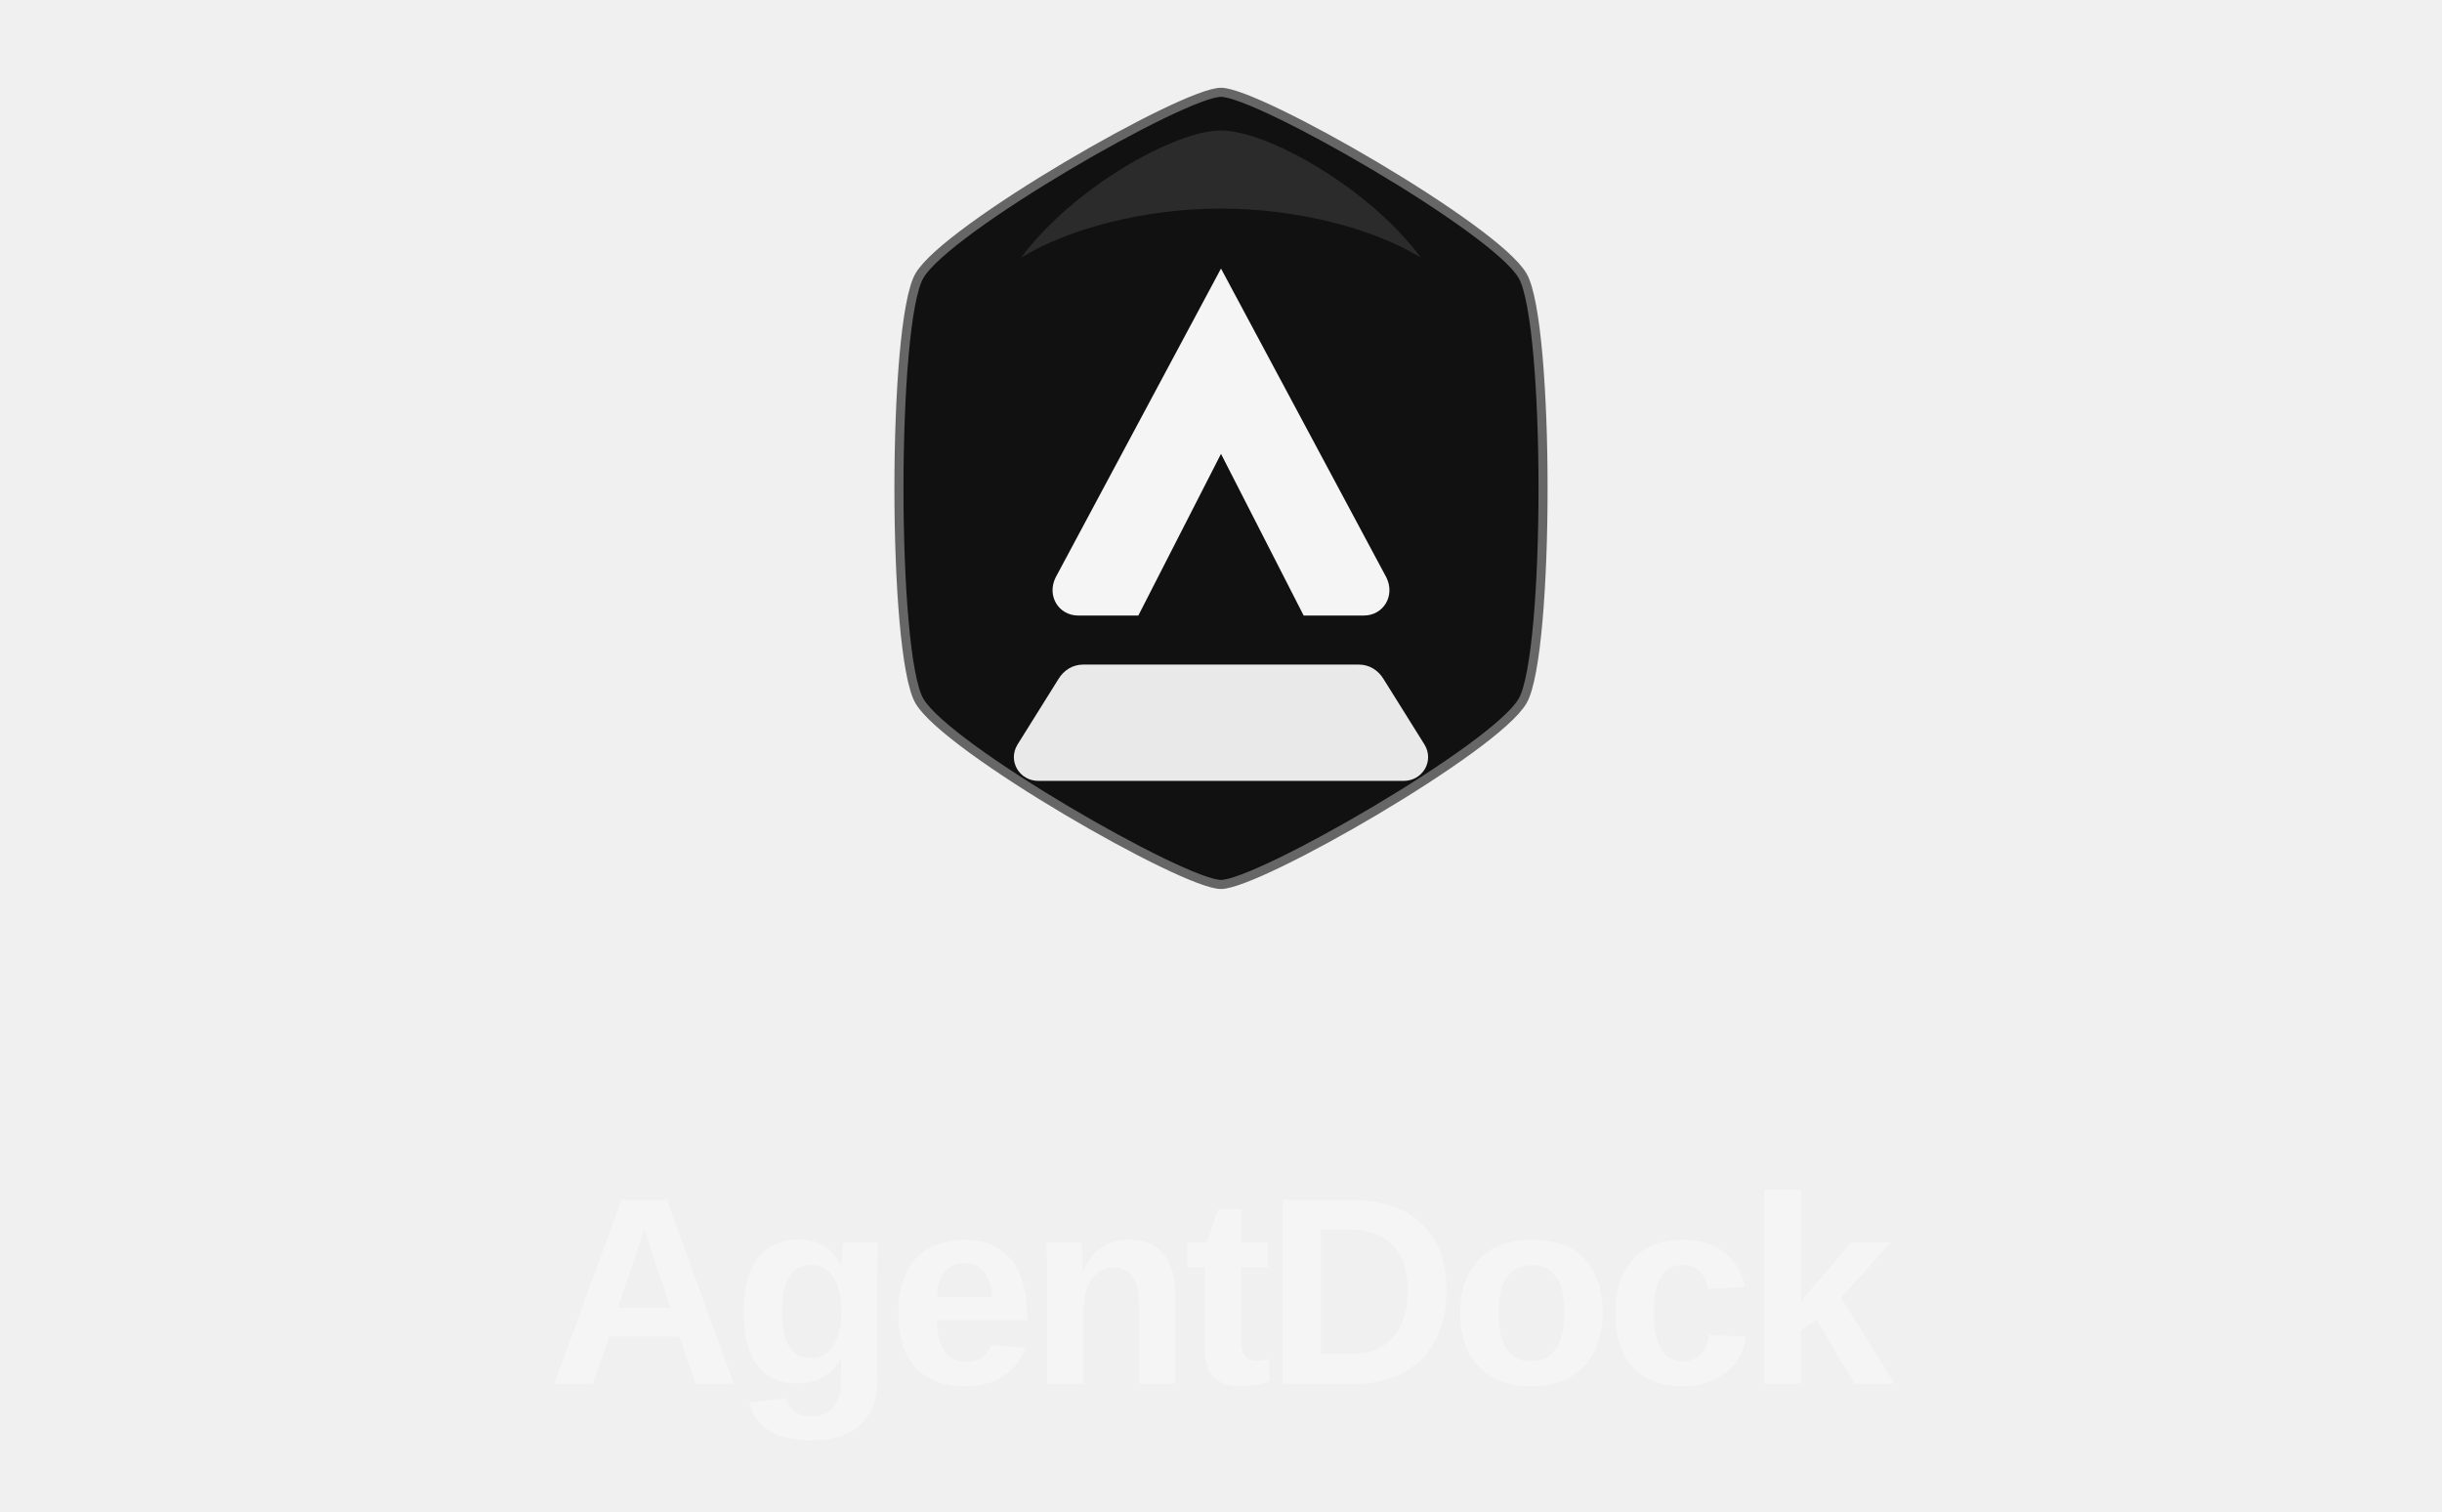
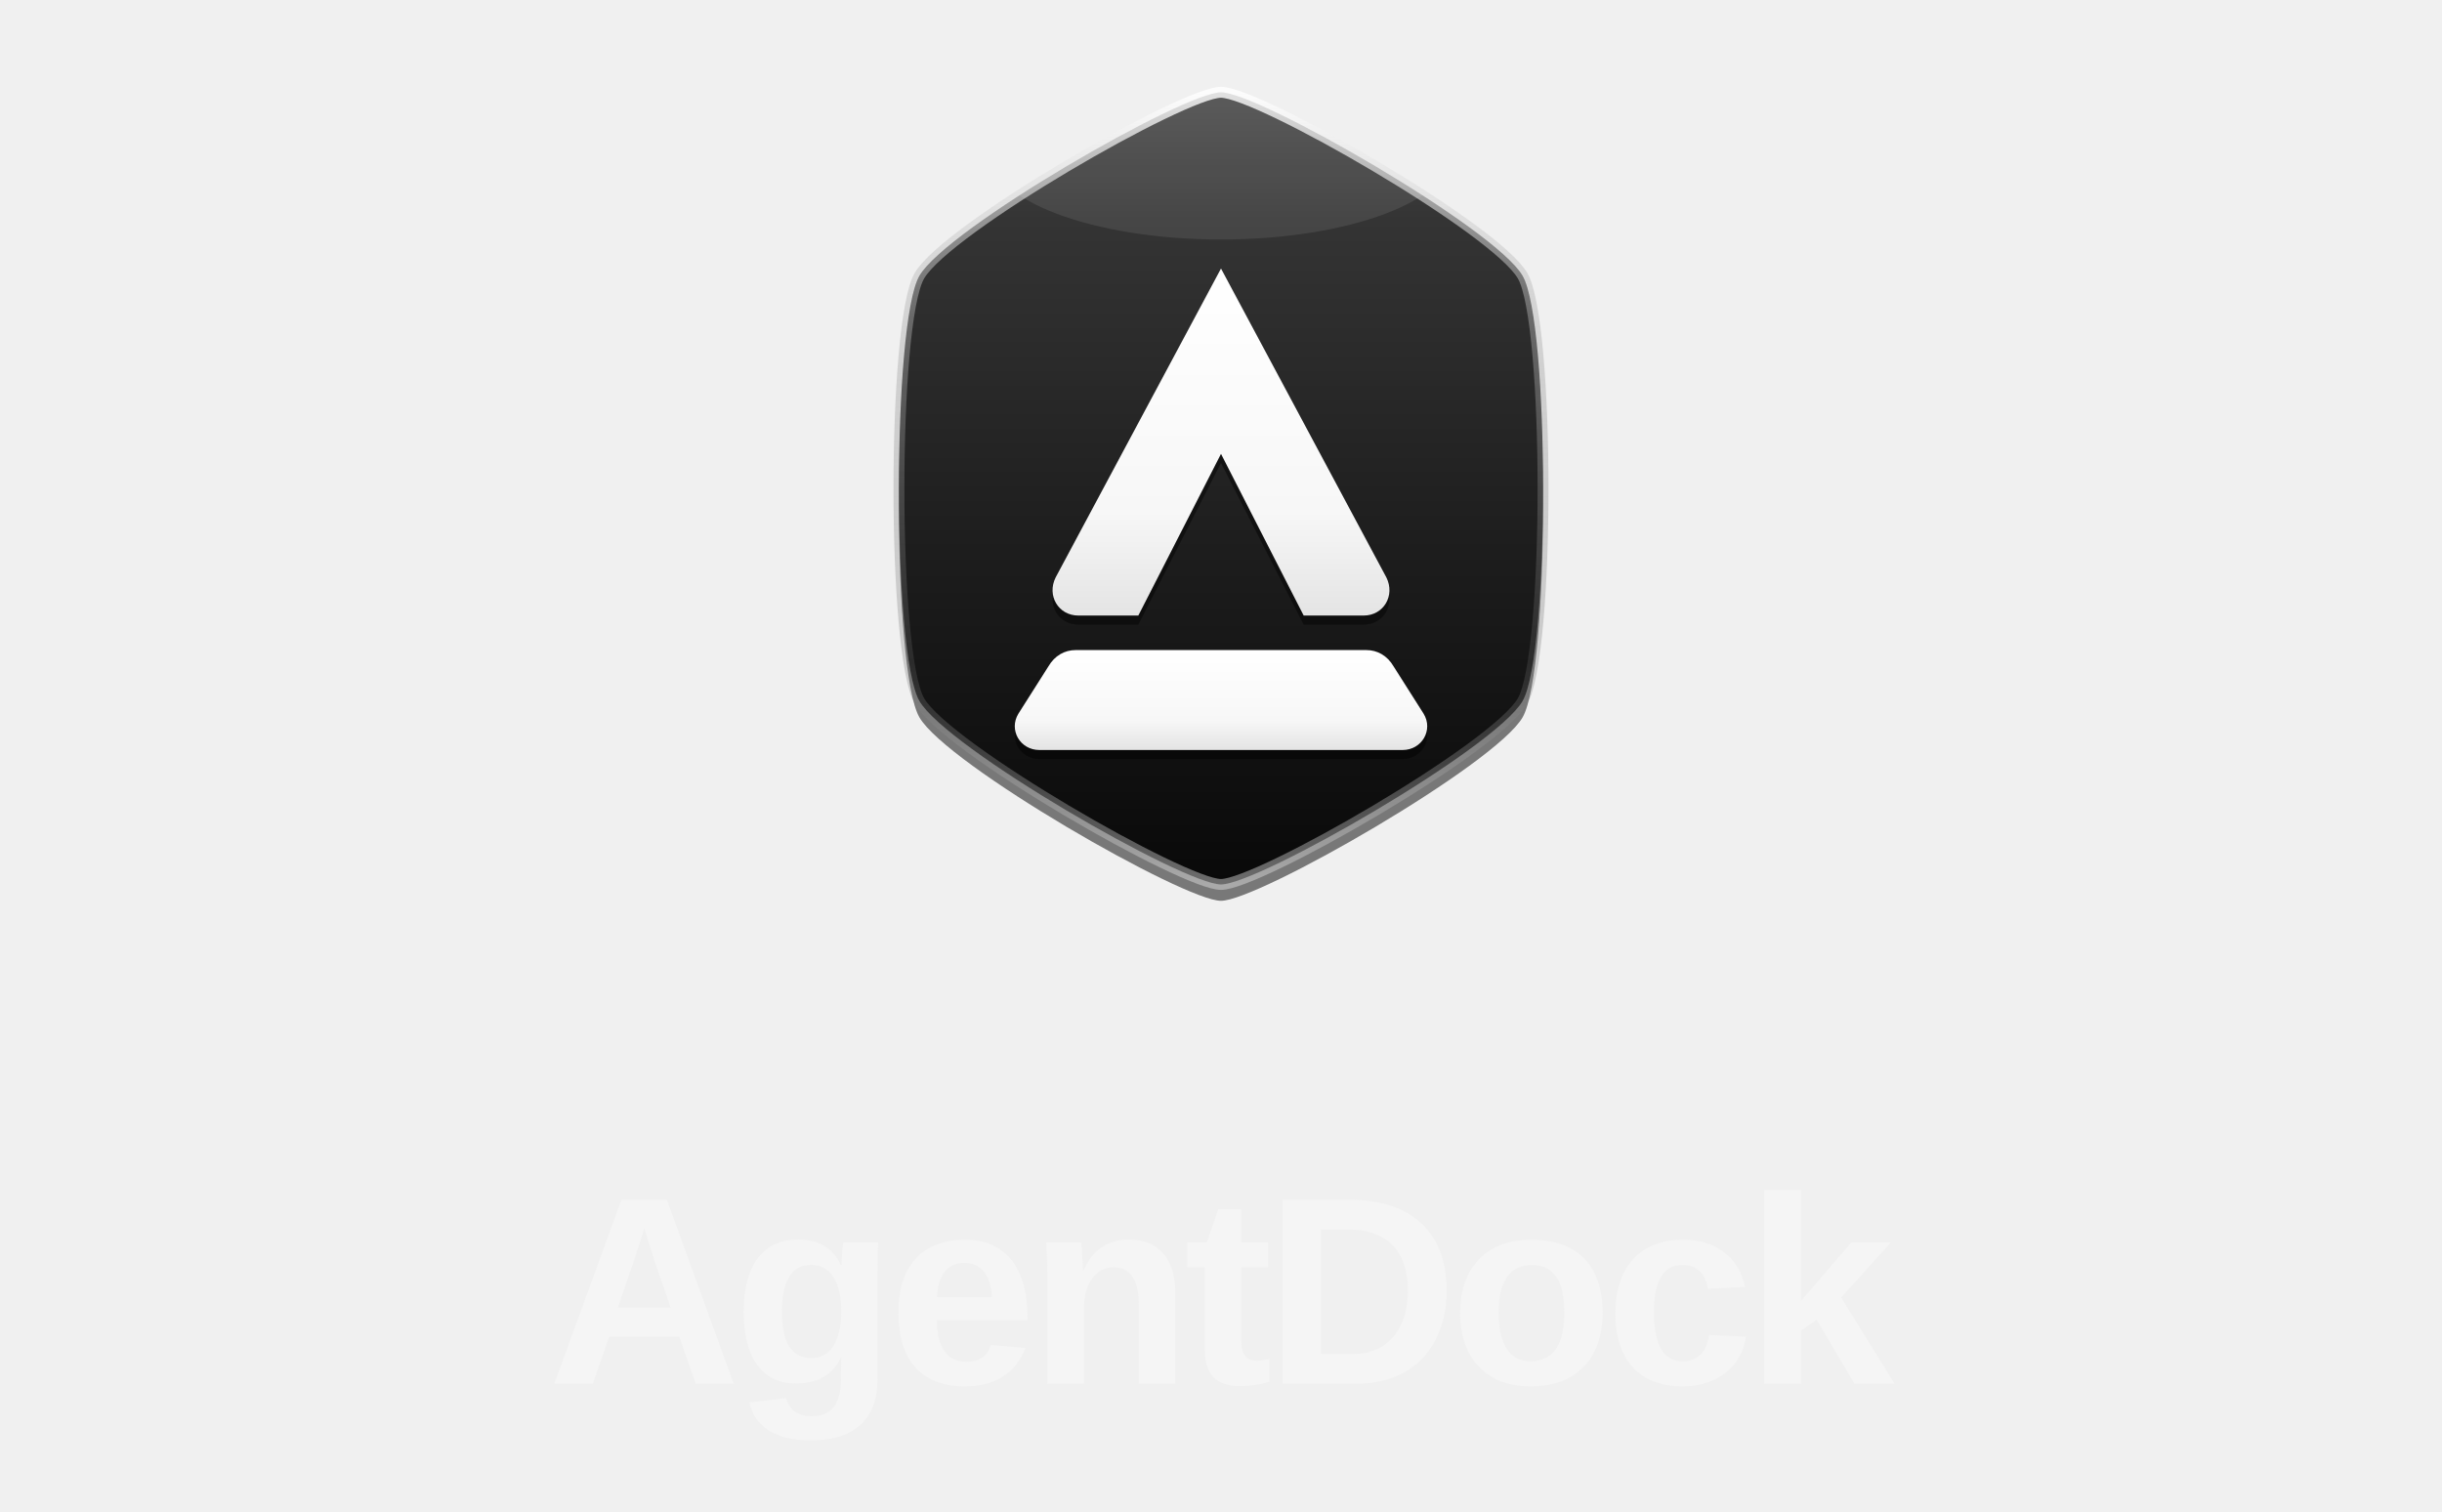
- <svg xmlns="http://www.w3.org/2000/svg" viewBox="0 0 420 260" role="img" aria-label="AgentDock">
+ <svg xmlns="http://www.w3.org/2000/svg" viewBox="0 0 420 260" role="img" aria-labelledby="title desc">
+   <defs>
+     <linearGradient id="badge" x1="0" y1="0" x2="0" y2="1">
+       <stop offset="0" stop-color="#4A4A4A" />
+       <stop offset="0.16" stop-color="#343434" />
+       <stop offset="0.58" stop-color="#1D1D1D" />
+       <stop offset="1" stop-color="#090909" />
+     </linearGradient>
+     <linearGradient id="rim" x1="0" y1="0" x2="0" y2="1">
+       <stop offset="0" stop-color="#FFFFFF" stop-opacity="0.82" />
+       <stop offset="0.28" stop-color="#B2B2B2" stop-opacity="0.46" />
+       <stop offset="0.72" stop-color="#686868" stop-opacity="0.26" />
+       <stop offset="1" stop-color="#E2E2E2" stop-opacity="0.46" />
+     </linearGradient>
+     <linearGradient id="mark" x1="0" y1="0" x2="0" y2="1">
+       <stop offset="0" stop-color="#FFFFFF" />
+       <stop offset="0.7" stop-color="#F7F7F7" />
+       <stop offset="1" stop-color="#E4E4E4" />
+     </linearGradient>
+     <clipPath id="badge-clip">
+       <path d="M512 76C553 76 814 226 844 278C874 330 874 694 844 746C814 798 553 948 512 948C471 948 210 798 180 746C150 694 150 330 180 278C210 226 471 76 512 76Z" />
+     </clipPath>
+   </defs>
  <g transform="translate(130 4) scale(0.15625)">
-     <path d="M512 76 C553 76 814 226 844 278 C874 330 874 694 844 746 C814 798 553 948 512 948 C471 948 210 798 180 746 C150 694 150 330 180 278 C210 226 471 76 512 76 Z" fill="#111111" stroke="#666666" stroke-width="10" />
-     <path d="M292 258 C350 180 462 118 512 118 C562 118 674 180 732 258 C680 226 596 204 512 204 C428 204 344 226 292 258 Z" fill="#2b2b2b" />
-     <path d="M512 270 L694 610 C704 630 691 652 669 652 H603 L512 474 L421 652 H355 C333 652 320 630 330 610 L512 270 Z" fill="#f5f5f5" />
-     <path d="M360 706 H664 C675 706 685 712 691 722 L736 794 C747 812 734 834 713 834 H311 C290 834 277 812 288 794 L333 722 C339 712 349 706 360 706 Z" fill="#e9e9e9" />
+     <path d="M512 76C553 76 814 226 844 278C874 330 874 694 844 746C814 798 553 948 512 948C471 948 210 798 180 746C150 694 150 330 180 278C210 226 471 76 512 76Z" transform="translate(0 18)" fill="#000000" opacity="0.5" />
+     <path d="M512 76C553 76 814 226 844 278C874 330 874 694 844 746C814 798 553 948 512 948C471 948 210 798 180 746C150 694 150 330 180 278C210 226 471 76 512 76Z" fill="url(#badge)" />
+     <path d="M512 76C553 76 814 226 844 278C874 330 874 694 844 746C814 798 553 948 512 948C471 948 210 798 180 746C150 694 150 330 180 278C210 226 471 76 512 76Z" fill="none" stroke="url(#rim)" stroke-width="12" />
+     <ellipse cx="512" cy="142" rx="255" ry="96" fill="#FFFFFF" opacity="0.09" clip-path="url(#badge-clip)" />
+     <g transform="translate(0 10)" fill="#000000" opacity="0.45">
+       <path d="M512 270L694 610C704 630 691 652 669 652H603L512 474L421 652H355C333 652 320 630 330 610L512 270Z" />
+       <path d="M352 690H672C684 690 695 696 702 708L735 760C746 778 733 800 712 800H312C291 800 278 778 289 760L322 708C329 696 340 690 352 690Z" />
+     </g>
+     <g fill="url(#mark)">
+       <path d="M512 270L694 610C704 630 691 652 669 652H603L512 474L421 652H355C333 652 320 630 330 610L512 270Z" />
+       <path d="M352 690H672C684 690 695 696 702 708L735 760C746 778 733 800 712 800H312C291 800 278 778 289 760L322 708C329 696 340 690 352 690Z" />
+     </g>
  </g>
-   <text x="210" y="238" text-anchor="middle" fill="#F5F5F5" font-family="-apple-system,BlinkMacSystemFont,Segoe UI,Arial,sans-serif" font-size="46" font-weight="700" letter-spacing="-1.4">AgentDock</text>
+   <text x="210" y="238" text-anchor="middle" fill="#F5F5F5" font-family="-apple-system, BlinkMacSystemFont, 'Segoe UI', Arial, sans-serif" font-size="46" font-weight="700" letter-spacing="-1.4">AgentDock</text>
</svg>
